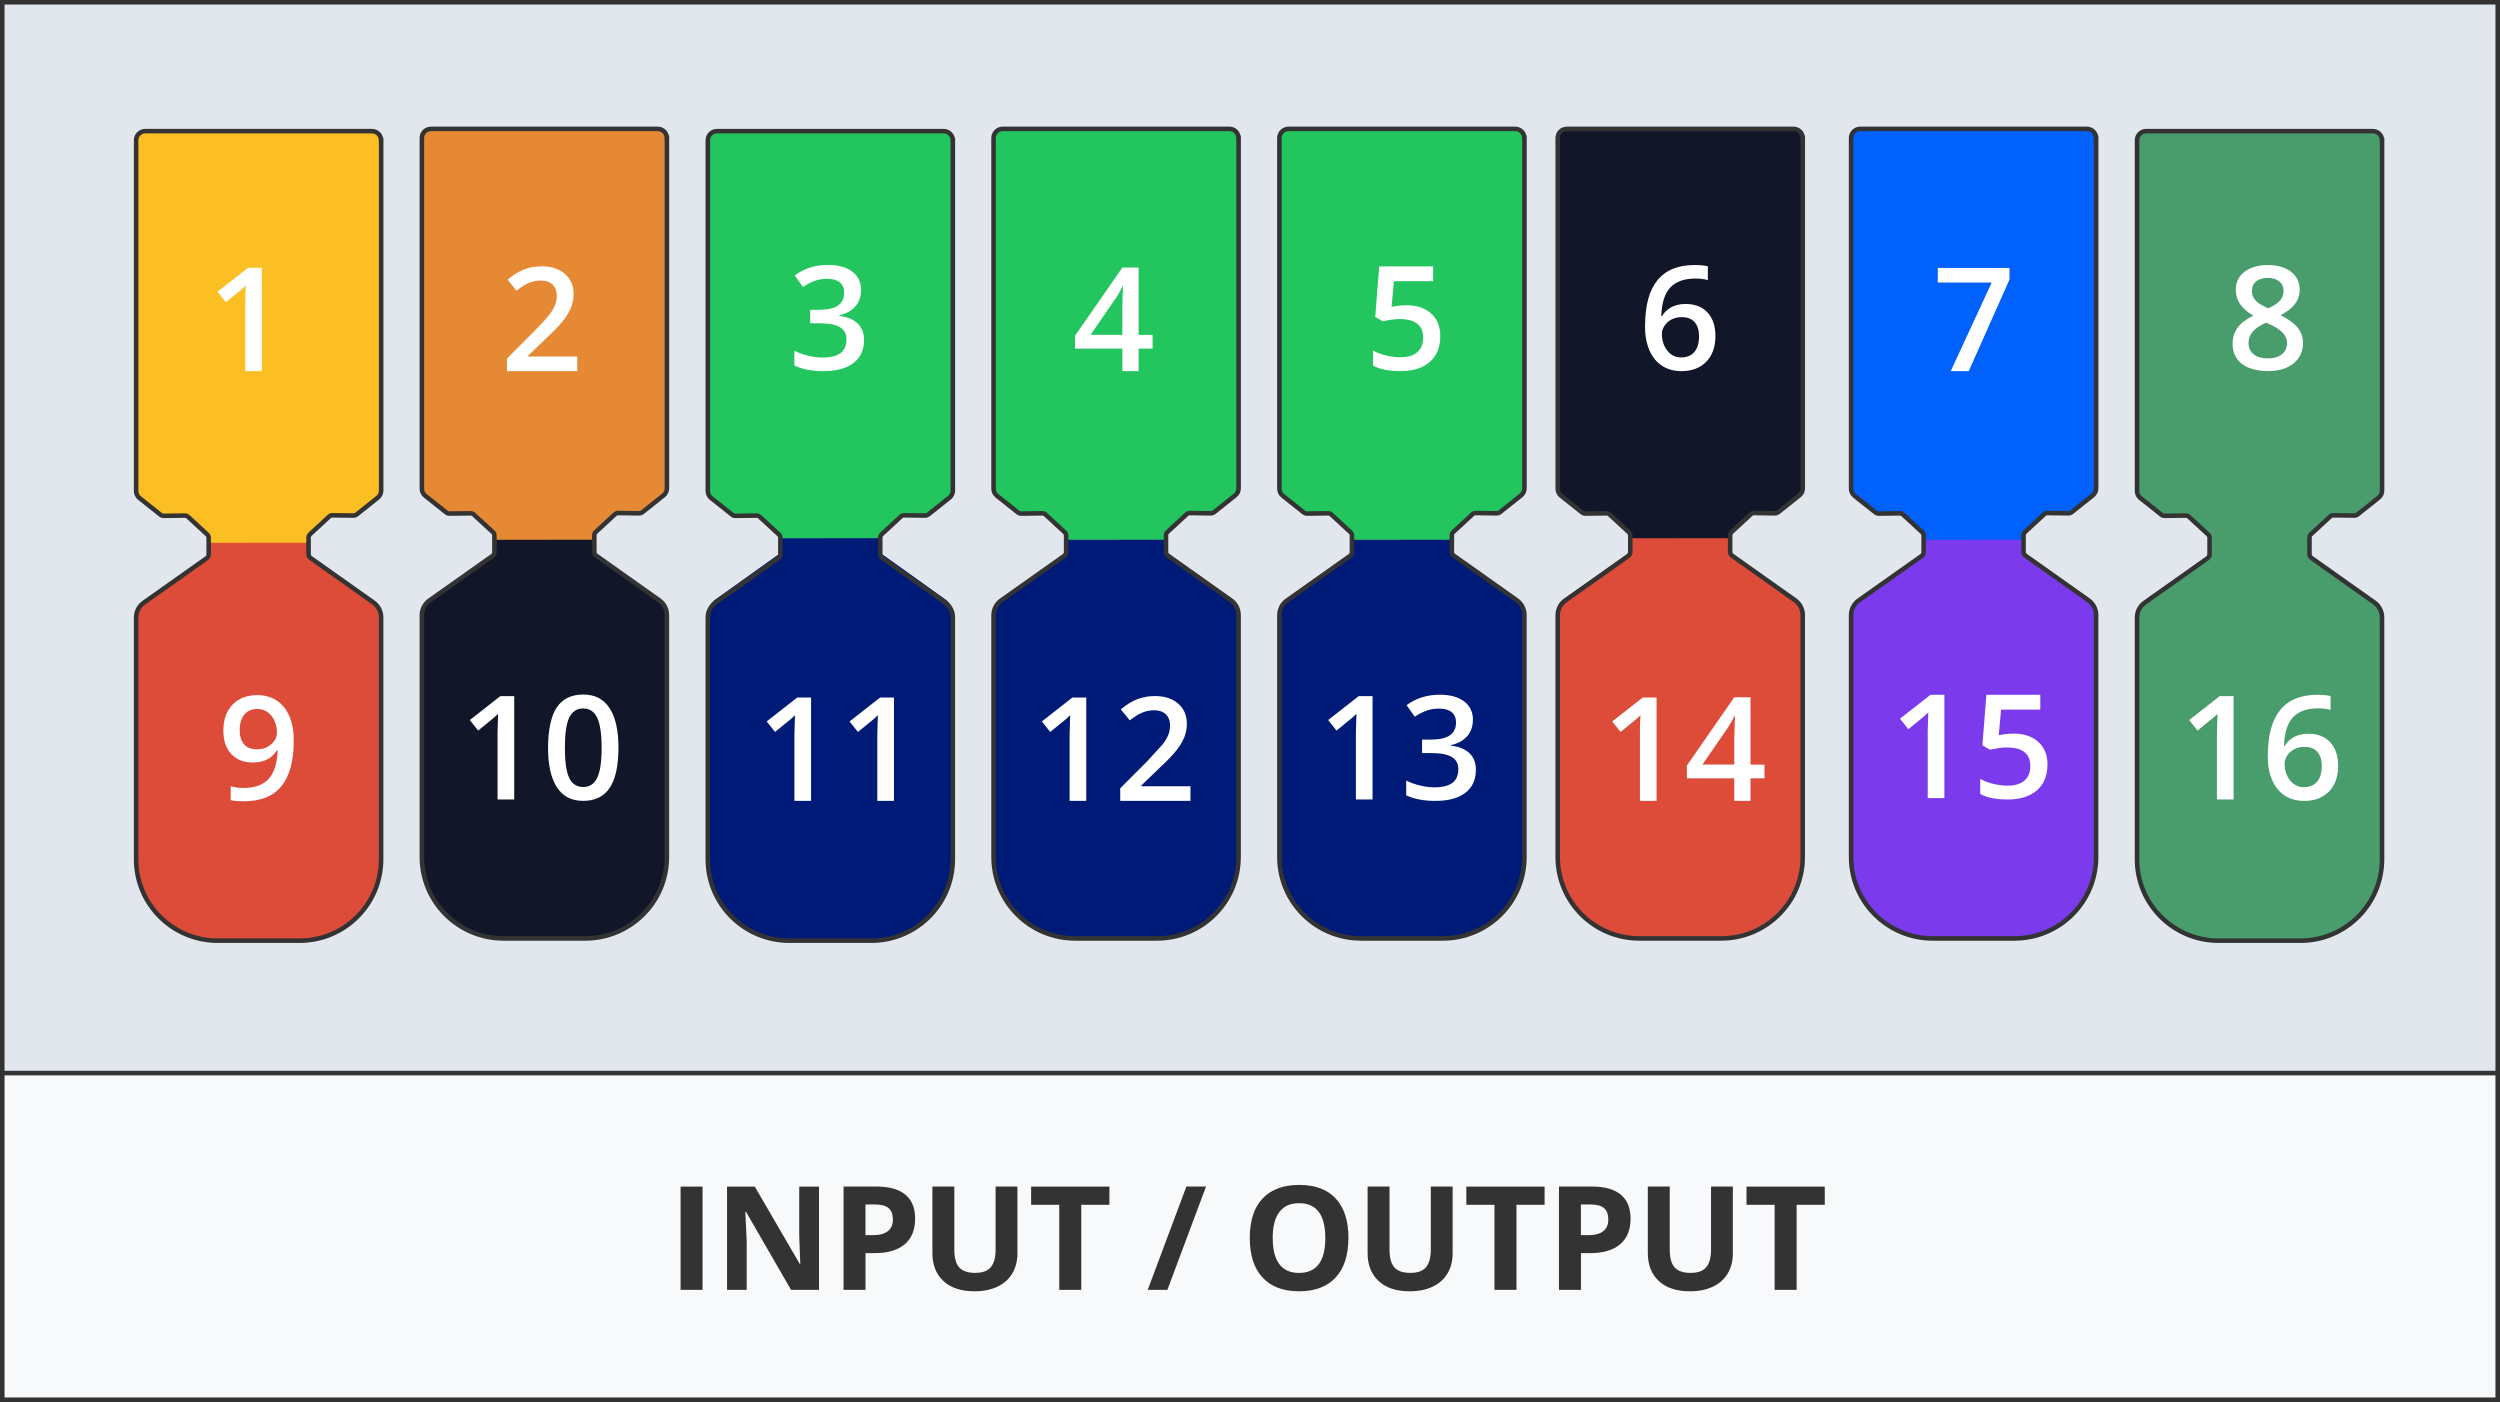
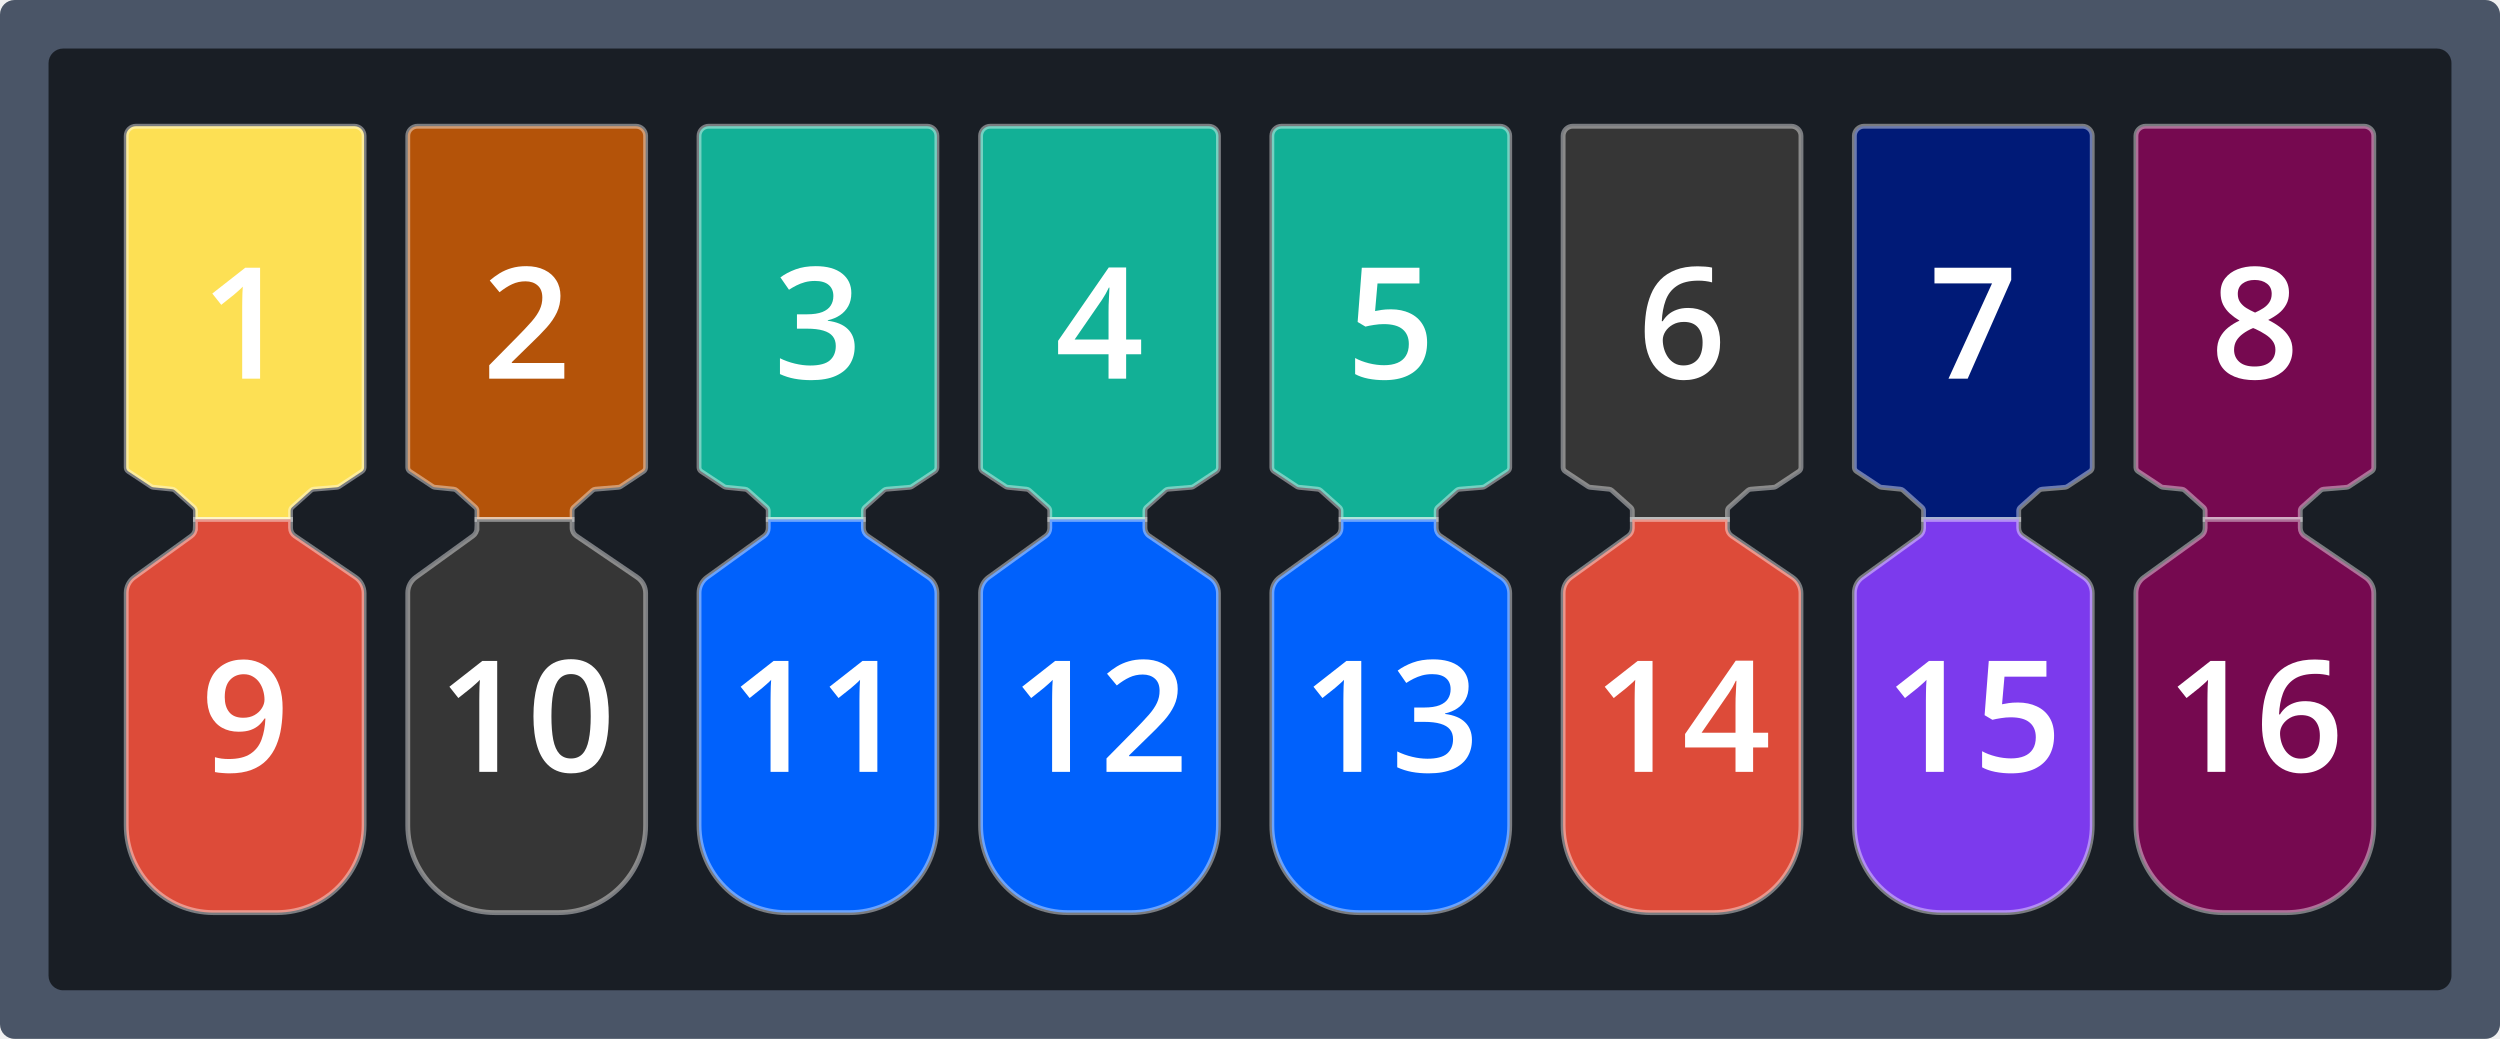
- <svg xmlns="http://www.w3.org/2000/svg" width="551" height="309" fill="none">
-   <style>.B{stroke:#333}.C{stroke-miterlimit:10}.D{fill:#22c55e}.E{fill:#001a77}</style>
-   <g clip-path="url(#B)">
-     <mask id="A" width="551" height="309" x="0" y="0" maskUnits="userSpaceOnUse">
-       <path fill="#fff" d="M551 0H0v309h551z" />
-     </mask>
-     <g mask="url(#A)">
-       <path fill="#fff" d="M551 0H0v309h551z" />
-       <path fill="#e2e7ee" d="M551 0H0v237.232h551z" />
-       <path fill="#f7f9fb" d="M551 237.232H0V309h551z" />
-       <path fill="#333" d="M150 284.29v-22.766h4.84v22.766zm30.51 0h-6.16l-9.94-17.224h-.14l.3 6.509v10.715h-4.33v-22.766h6.11l9.92 17.054h.11l-.23-6.279v-10.775h4.36zm21.18-15.669c0 2.452-.77 4.326-2.3 5.621-1.54 1.296-3.72 1.944-6.55 1.944h-2.08v8.094h-4.84v-22.766h7.3c2.77 0 4.88.598 6.32 1.784q2.16 1.779 2.16 5.323zm-10.94 3.608h1.59c1.49 0 2.6-.289 3.34-.877s1.11-1.445 1.11-2.562-.31-1.964-.93-2.512q-.93-.807-2.91-.807h-2.2zm33.49-10.715v14.732c0 1.685-.38 3.16-1.13 4.426-.76 1.266-1.85 2.242-3.27 2.91-1.43.678-3.11 1.017-5.06 1.017-2.94 0-5.22-.748-6.84-2.253-1.62-1.495-2.44-3.548-2.44-6.16v-14.672h4.83v13.935c0 1.754.35 3.04 1.06 3.867.71.817 1.88 1.226 3.52 1.226s2.73-.409 3.45-1.236c.71-.827 1.07-2.123 1.07-3.887v-13.905h4.83zm14.06 22.776h-4.84v-18.749h-6.2v-4.017h17.25v4.017h-6.2v18.749zm27.51-22.776l-8.52 22.766h-4.33l8.52-22.766zm31.38 11.353c0 3.768-.94 6.668-2.81 8.692s-4.56 3.04-8.06 3.04-6.19-1.017-8.06-3.04-2.81-4.934-2.81-8.722.94-6.688 2.82-8.682 4.58-3 8.09-3 6.2 1.007 8.05 3.02c1.86 2.013 2.79 4.914 2.79 8.692zm-16.68 0c0 2.542.48 4.455 1.45 5.751.97 1.286 2.42 1.934 4.34 1.934 3.86 0 5.8-2.562 5.8-7.675s-1.92-7.695-5.77-7.695c-1.93 0-3.38.648-4.36 1.943s-1.47 3.21-1.47 5.752zm39.65-11.353v14.732c0 1.685-.38 3.16-1.13 4.426-.76 1.266-1.85 2.242-3.27 2.91-1.43.678-3.12 1.017-5.06 1.017-2.94 0-5.22-.748-6.84-2.253-1.62-1.495-2.44-3.548-2.44-6.16v-14.672h4.83v13.935c0 1.754.35 3.04 1.06 3.867.71.817 1.88 1.226 3.52 1.226s2.73-.409 3.45-1.236c.71-.827 1.07-2.123 1.07-3.887v-13.905h4.83zm14.06 22.776h-4.84v-18.749h-6.2v-4.017h17.25v4.017h-6.2v18.749zm25.15-15.669c0 2.452-.77 4.326-2.3 5.621-1.54 1.296-3.72 1.944-6.55 1.944h-2.08v8.094h-4.84v-22.766h7.3c2.77 0 4.88.598 6.32 1.784q2.16 1.779 2.16 5.323zm-10.94 3.608h1.59c1.49 0 2.6-.289 3.34-.877s1.11-1.445 1.11-2.562-.31-1.964-.93-2.512q-.93-.807-2.91-.807h-2.2zm33.49-10.715v14.732c0 1.685-.38 3.16-1.13 4.426s-1.85 2.242-3.27 2.91c-1.43.678-3.11 1.017-5.06 1.017-2.94 0-5.22-.748-6.84-2.253-1.62-1.495-2.44-3.548-2.44-6.16v-14.672h4.83v13.935c0 1.754.35 3.04 1.06 3.867.71.817 1.88 1.226 3.52 1.226s2.73-.409 3.45-1.236 1.07-2.123 1.07-3.887v-13.905h4.83zm14.05 22.776h-4.84v-18.749h-6.2v-4.017h17.25v4.017h-6.2v18.749z" />
-       <path fill="#fbbf24" d="M68.02 118.477c0-.279.12-.539.32-.728l4.23-3.907c.19-.17.43-.27.69-.27l4.69.06c.23 0 .46-.069.64-.219l4.68-3.728c.48-.379.75-.947.75-1.555V30.9c0-1.096-.9-1.993-2-1.993H32.03c-1.1 0-2 .897-2 1.993v77.31c0 .608.28 1.186.75 1.555l4.66 3.698c.18.139.4.219.63.219l4.71-.06c.26 0 .5.09.69.269l4.23 3.898c.2.189.32.458.32.727v1.944l22-.02v-1.973z" />
-       <path fill="#dd4b39" d="M68.01 122.304c0 .319.16.628.42.818l13.89 9.838a3.97 3.97 0 0 1 1.68 3.249v53.338c0 9.908-8.06 17.942-18 17.942H48c-9.94 0-18-8.034-18-17.942v-53.298c0-1.296.63-2.502 1.68-3.249l13.89-9.829c.26-.189.42-.488.42-.817v-2.721l22-.02v2.691z" />
-       <path d="M84.01 30.9v77.23a2 2 0 0 1-.75 1.555l-4.68 3.728a1.03 1.03 0 0 1-.64.219l-4.69-.06c-.26 0-.5.09-.69.27l-4.23 3.907c-.2.189-.32.458-.32.728v3.668c0 .319.16.628.42.817l13.89 9.838a3.98 3.98 0 0 1 1.68 3.25v53.337c0 9.908-8.06 17.942-18 17.942H48c-9.94 0-18-8.034-18-17.942V136.09a3.99 3.99 0 0 1 1.68-3.25l13.89-9.828a1.01 1.01 0 0 0 .42-.817v-3.669a1 1 0 0 0-.32-.727l-4.23-3.898a1.03 1.03 0 0 0-.69-.269l-4.71.06c-.23 0-.45-.07-.63-.219l-4.66-3.698a1.98 1.98 0 0 1-.75-1.555V30.9c0-1.096.9-1.993 2-1.993h49.99c1.1 0 2 .897 2 1.993z" class="B C" />
-       <path fill="#e58934" d="M131 117.978a1 1 0 0 1 .32-.727l4.23-3.908c.19-.169.43-.269.69-.269l4.69.06a1 1 0 0 0 .64-.219l4.68-3.728c.48-.379.75-.947.75-1.555v-77.23c0-1.097-.9-1.994-2-1.994H95.01c-1.1 0-2 .897-2 1.994v77.309c0 .608.28 1.187.75 1.555l4.66 3.698c.18.14.4.22.63.22l4.71-.06c.26 0 .5.09.69.269l4.23 3.897c.2.19.32.459.32.728v1.944l22-.02v-1.974z" />
-       <use href="#C" fill="#111729" />
-       <use href="#D" class="B C" />
-       <use href="#E" class="D" />
-       <path d="M194.01 121.324c0 .322.16.634.42.825l13.89 9.933a4.03 4.03 0 0 1 1.68 3.281v53.851c0 10.004-8.06 18.115-18 18.115h-18c-9.94 0-18-8.111-18-18.115v-53.811a4.04 4.04 0 0 1 1.68-3.281l13.89-9.923c.26-.191.42-.493.42-.825v-2.738l22-.02v2.708z" class="E" />
-       <use href="#F" class="B C" />
-       <use href="#G" class="D" />
-       <path d="M256.99 121.646c0 .319.16.628.42.818l13.89 9.838a3.97 3.97 0 0 1 1.68 3.249v53.338c0 9.908-8.06 17.942-18 17.942h-18c-9.94 0-18-8.034-18-17.942v-53.298c0-1.296.63-2.502 1.68-3.249l13.89-9.828c.26-.19.42-.489.42-.818v-2.721l22-.02v2.691z" class="E" />
-       <path d="M272.99 30.402v77.23a2 2 0 0 1-.75 1.555l-4.68 3.728a1.04 1.04 0 0 1-.64.219l-4.69-.06c-.26 0-.5.09-.69.269l-4.23 3.908c-.2.189-.32.458-.32.727v3.668c0 .319.16.628.42.818l13.89 9.838a3.97 3.97 0 0 1 1.68 3.249v53.338c0 9.908-8.06 17.942-18 17.942h-18c-9.94 0-18-8.034-18-17.942v-53.298c0-1.296.63-2.502 1.68-3.249l13.89-9.828a1.01 1.01 0 0 0 .42-.818v-3.668c0-.279-.12-.538-.32-.728l-4.23-3.897a1.03 1.03 0 0 0-.69-.269l-4.71.06a.97.97 0 0 1-.63-.22l-4.66-3.698a1.98 1.98 0 0 1-.75-1.555v-77.32c0-1.096.9-1.993 2-1.993h49.99c1.1 0 2 .897 2 1.994z" class="B C" />
-       <path d="M320 117.978a1 1 0 0 1 .32-.727l4.23-3.908c.19-.169.43-.269.69-.269l4.69.06a1 1 0 0 0 .64-.219l4.68-3.728c.48-.379.75-.947.75-1.555v-77.23c0-1.097-.9-1.994-2-1.994h-49.99c-1.1 0-2 .897-2 1.994v77.309c0 .608.28 1.187.75 1.555l4.66 3.698c.18.14.4.22.63.22l4.71-.06c.26 0 .5.09.69.269l4.23 3.897c.2.19.32.459.32.728v1.944l22-.02v-1.974z" class="D" />
-       <path d="M319.99 121.646c0 .319.16.628.42.818l13.89 9.838a3.97 3.97 0 0 1 1.68 3.249v53.338c0 9.908-8.06 17.942-18 17.942h-18c-9.94 0-18-8.034-18-17.942v-53.298c0-1.296.63-2.502 1.68-3.249l13.89-9.828c.26-.19.42-.489.42-.818v-2.721l22-.02v2.691z" class="E" />
-       <path d="M335.99 30.402v77.23a2 2 0 0 1-.75 1.555l-4.68 3.728a1.04 1.04 0 0 1-.64.219l-4.69-.06c-.26 0-.5.09-.69.269l-4.23 3.908c-.2.189-.32.458-.32.727v3.668c0 .319.16.628.42.818l13.89 9.838a3.97 3.97 0 0 1 1.68 3.249v53.338c0 9.908-8.06 17.942-18 17.942h-18c-9.94 0-18-8.034-18-17.942v-53.298c0-1.296.63-2.502 1.68-3.249l13.89-9.828a1.01 1.01 0 0 0 .42-.818v-3.668c0-.279-.12-.538-.32-.728l-4.23-3.897a1.03 1.03 0 0 0-.69-.269l-4.71.06a.97.97 0 0 1-.63-.22l-4.66-3.698a1.98 1.98 0 0 1-.75-1.555v-77.32c0-1.096.9-1.993 2-1.993h49.99c1.1 0 2 .897 2 1.994z" class="B C" />
-       <path fill="#111729" d="M381.34 117.978a1 1 0 0 1 .32-.727l4.23-3.908c.19-.169.43-.269.69-.269l4.69.06a1 1 0 0 0 .64-.219l4.68-3.728c.48-.379.75-.947.75-1.555v-77.23c0-1.097-.9-1.994-2-1.994h-49.99c-1.1 0-2 .897-2 1.994v77.309c0 .608.28 1.187.75 1.555l4.66 3.698c.18.14.4.22.63.22l4.71-.06c.26 0 .5.09.69.269l4.23 3.897c.2.19.32.459.32.728v1.944l22-.02v-1.974z" />
-       <path fill="#dd4b39" d="M381.01 121.308c0 .318.16.627.42.817l13.89 9.838a3.98 3.98 0 0 1 1.68 3.25v53.337c0 9.908-8.06 17.942-18 17.942h-18c-9.94 0-18-8.034-18-17.942v-53.298c0-1.295.63-2.502 1.68-3.249l13.89-9.828c.26-.19.42-.489.42-.818v-2.721l22-.02v2.692z" />
-       <path d="M397.33 30.402v77.23a2 2 0 0 1-.75 1.555l-4.68 3.728a1.04 1.04 0 0 1-.64.219l-4.69-.06c-.26 0-.5.09-.69.269l-4.23 3.908c-.2.189-.32.458-.32.727v3.668c0 .319.16.628.42.818l13.89 9.838a3.97 3.97 0 0 1 1.68 3.249v53.338c0 9.908-8.06 17.942-18 17.942h-18c-9.94 0-18-8.034-18-17.942v-53.298c0-1.296.63-2.502 1.68-3.249l13.89-9.828a1.01 1.01 0 0 0 .42-.818v-3.668c0-.279-.12-.538-.32-.728l-4.23-3.897a1.03 1.03 0 0 0-.69-.269l-4.71.06a.97.97 0 0 1-.63-.22l-4.66-3.698a1.98 1.98 0 0 1-.75-1.555v-77.32c0-1.096.9-1.993 2-1.993h49.99c1.1 0 2 .897 2 1.994z" class="B C" />
-       <path fill="#0061fc" d="M446 117.978a1 1 0 0 1 .32-.727l4.23-3.908c.19-.169.43-.269.69-.269l4.69.06a1 1 0 0 0 .64-.219l4.68-3.728c.48-.379.75-.947.75-1.555v-77.23c0-1.097-.9-1.994-2-1.994h-49.99c-1.1 0-2 .897-2 1.994v77.309c0 .608.28 1.187.75 1.555l4.66 3.698c.18.14.4.22.63.22l4.71-.06c.26 0 .5.09.69.269l4.23 3.897c.2.19.32.459.32.728v1.944l22-.02v-1.974z" />
-       <path fill="#7c3aed" d="M445.99 121.646c0 .319.16.628.42.818l13.89 9.838a3.97 3.97 0 0 1 1.68 3.249v53.338c0 9.908-8.06 17.942-18 17.942h-18c-9.94 0-18-8.034-18-17.942v-53.298c0-1.296.63-2.502 1.68-3.249l13.89-9.828c.26-.19.42-.489.42-.818v-2.721l22-.02v2.691z" />
-       <path d="M461.99 30.402v77.23a2 2 0 0 1-.75 1.555l-4.68 3.728a1.04 1.04 0 0 1-.64.219l-4.69-.06c-.26 0-.5.09-.69.269l-4.23 3.908c-.2.189-.32.458-.32.727v3.668c0 .319.16.628.42.818l13.89 9.838a3.97 3.97 0 0 1 1.68 3.249v53.338c0 9.908-8.06 17.942-18 17.942h-18c-9.94 0-18-8.034-18-17.942v-53.298c0-1.296.63-2.502 1.68-3.249l13.89-9.828a1.01 1.01 0 0 0 .42-.818v-3.668c0-.279-.12-.538-.32-.728l-4.23-3.897a1.03 1.03 0 0 0-.69-.269l-4.71.06a.97.97 0 0 1-.63-.22l-4.66-3.698a1.98 1.98 0 0 1-.75-1.555v-77.32c0-1.096.9-1.993 2-1.993h49.99c1.1 0 2 .897 2 1.994z" class="B C" />
-       <path fill="#499c6c" d="M509.02 118.477c0-.279.12-.539.32-.728l4.23-3.907c.19-.17.43-.27.69-.27l4.69.06c.23 0 .46-.069.64-.219l4.68-3.728c.48-.379.75-.947.75-1.555V30.9c0-1.096-.9-1.993-2-1.993h-49.99c-1.1 0-2 .897-2 1.993v77.31c0 .608.28 1.186.75 1.555l4.66 3.698c.18.139.4.219.63.219l4.71-.06c.26 0 .5.09.69.269l4.23 3.898c.2.189.32.458.32.727v1.944l22-.02v-1.973z" />
-       <path fill="#499c6c" d="M509.01 122.301c0 .318.16.627.42.816l13.89 9.82a3.97 3.97 0 0 1 1.68 3.244v53.239c0 9.89-8.06 17.909-18 17.909h-18c-9.94 0-18-8.019-18-17.909v-53.2c0-1.293.63-2.497 1.68-3.243l13.89-9.81c.26-.189.42-.488.42-.816v-2.718l22-.02v2.688z" />
-       <path d="M525.01 30.9v77.23a2 2 0 0 1-.75 1.555l-4.68 3.728a1.03 1.03 0 0 1-.64.219l-4.69-.06c-.26 0-.5.09-.69.27l-4.23 3.907c-.2.189-.32.458-.32.728v3.668c0 .319.16.628.42.817l13.89 9.838a3.98 3.98 0 0 1 1.68 3.25v53.337c0 9.908-8.06 17.942-18 17.942h-18c-9.94 0-18-8.034-18-17.942V136.09a3.99 3.99 0 0 1 1.68-3.25l13.89-9.828a1.01 1.01 0 0 0 .42-.817v-3.669a1 1 0 0 0-.32-.727l-4.23-3.898a1.03 1.03 0 0 0-.69-.269l-4.71.06c-.23 0-.45-.07-.63-.219l-4.66-3.698a1.98 1.98 0 0 1-.75-1.555V30.9c0-1.096.9-1.993 2-1.993h49.99c1.1 0 2 .897 2 1.993z" class="B C" />
-       <path fill="#fff" d="M113.33 176.2h-3.67v-14.703l.12-4.176-.88.827q-.525.448-3.51 2.871l-1.84-2.323 6.72-5.263h3.06zm22.97-11.383c0 3.957-.64 6.897-1.91 8.811-1.28 1.924-3.23 2.881-5.85 2.881s-4.47-.987-5.78-2.971-1.97-4.894-1.97-8.721.64-6.978 1.91-8.882c1.28-1.904 3.22-2.86 5.84-2.86s4.48.996 5.8 2.99 1.97 4.914 1.97 8.752zm-11.8 0c0 3.11.32 5.322.96 6.648s1.66 1.994 3.07 1.994 2.43-.678 3.09-2.024c.65-1.345.98-3.558.98-6.618s-.33-5.263-.98-6.629-1.68-2.043-3.09-2.043-2.43.667-3.07 2.013-.96 3.559-.96 6.669zm54.26 11.692h-3.67v-14.703l.12-4.176-.88.827q-.525.449-3.51 2.871l-1.84-2.323 6.72-5.263h3.06zm18.27 0h-3.67v-14.703l.12-4.176-.88.827q-.525.449-3.51 2.871l-1.84-2.323 6.72-5.263h3.06zm42.38 0h-3.67v-14.703l.12-4.176-.88.827q-.525.449-3.51 2.871l-1.84-2.322 6.72-5.263h3.06zm22.97 0H246.9v-2.771l5.89-5.901 3.46-3.778c.57-.737.98-1.445 1.24-2.093a5.66 5.66 0 0 0 .39-2.103c0-1.027-.31-1.834-.93-2.432-.62-.589-1.48-.888-2.57-.888a6.92 6.92 0 0 0-2.54.479c-.82.319-1.76.907-2.84 1.744l-1.98-2.412c1.27-1.066 2.5-1.824 3.7-2.273s2.47-.667 3.83-.667c2.12 0 3.83.548 5.11 1.654s1.92 2.592 1.92 4.466a8.03 8.03 0 0 1-.55 2.93c-.37.927-.94 1.874-1.7 2.861s-2.04 2.313-3.82 3.977l-3.97 3.828v.159h10.84zm40.13-.309h-3.67v-14.703l.12-4.176-.88.827q-.525.448-3.51 2.871l-1.84-2.323 6.72-5.263h3.06zm22.11-17.533c0 1.445-.42 2.641-1.27 3.608-.84.957-2.03 1.605-3.56 1.944v.119c1.83.229 3.21.798 4.12 1.705q1.38 1.36 1.38 3.618c0 2.193-.78 3.877-2.33 5.074-1.55 1.186-3.76 1.784-6.62 1.784-2.53 0-4.67-.409-6.41-1.226v-3.26c.97.479 1.99.848 3.08 1.107q1.62.388 3.12.388c1.77 0 3.09-.328 3.97-.976s1.31-1.665 1.31-3.041c0-1.216-.48-2.103-1.45-2.681-.97-.568-2.49-.857-4.56-.857h-1.98v-2.971h2.02c3.65 0 5.47-1.255 5.47-3.767 0-.977-.32-1.725-.95-2.263-.64-.528-1.57-.797-2.81-.797-.87 0-1.7.119-2.5.368s-1.75.718-2.84 1.426l-1.8-2.552c2.09-1.535 4.53-2.302 7.3-2.302 2.3 0 4.1.498 5.39 1.475 1.29.987 1.94 2.342 1.94 4.077zm40.49 17.842h-3.67v-14.702q0-2.635.12-4.177l-.88.827q-.525.449-3.51 2.871l-1.84-2.322 6.72-5.263h3.06zm23.78-4.964h-3.08v4.964h-3.58v-4.964h-10.44v-2.821l10.44-15.041h3.58v14.832h3.08v3.04zm-6.66-3.04v-5.712l.16-5.004h-.12c-.29.688-.75 1.515-1.38 2.492l-5.67 8.224h7.02zm110.05 7.695h-3.67v-14.703l.12-4.176-.88.827q-.525.448-3.51 2.871l-1.84-2.323 6.72-5.263h3.06zm7.55-9.699q0-13.367 10.92-13.367c1.15 0 2.11.09 2.91.27v3.05c-.79-.23-1.71-.339-2.75-.339-2.45 0-4.29.658-5.52 1.963s-1.9 3.409-2 6.29h.19a5.05 5.05 0 0 1 2.06-1.954c.88-.458 1.93-.697 3.12-.697 2.07 0 3.69.638 4.84 1.903 1.16 1.266 1.73 2.991 1.73 5.154 0 2.392-.67 4.276-2.01 5.661s-3.16 2.084-5.48 2.084c-1.64 0-3.06-.389-4.27-1.176s-2.14-1.924-2.79-3.429c-.65-1.496-.98-3.3-.98-5.413zm7.96 6.988c1.26 0 2.23-.409 2.91-1.217q1.02-1.21 1.02-3.468 0-1.96-.96-3.08c-.64-.748-1.6-1.117-2.88-1.117q-1.185 0-2.19.509c-.67.339-1.19.797-1.58 1.385s-.58 1.186-.58 1.794c0 1.466.4 2.702 1.2 3.698.8 1.007 1.81 1.505 3.05 1.505zm-79.25 2.412h-3.67v-14.703l.12-4.176-.88.827q-.525.448-3.51 2.871l-1.84-2.323 6.72-5.263h3.06zm15.23-14.214c2.3 0 4.12.608 5.47 1.824s2.02 2.871 2.02 4.964c0 2.432-.76 4.326-2.29 5.691s-3.7 2.044-6.51 2.044c-2.55 0-4.56-.409-6.02-1.226v-3.32q1.26.719 2.91 1.107c1.09.259 2.11.389 3.05.389q2.49 0 3.78-1.107c.86-.737 1.3-1.814 1.3-3.239 0-2.722-1.74-4.077-5.22-4.077-.49 0-1.09.05-1.81.149l-1.89.339-1.64-.967.88-11.124h11.88v3.26h-8.64l-.52 5.642 1.34-.22c.53-.079 1.17-.119 1.93-.119zm-379.03 1.545c0 4.485-.91 7.834-2.72 10.047q-2.715 3.32-8.19 3.32c-1.39 0-2.38-.08-2.98-.25v-3.07c.93.259 1.86.389 2.8.389 2.48 0 4.33-.668 5.55-1.994s1.88-3.418 2-6.259h-.19c-.62.937-1.36 1.614-2.23 2.023-.87.419-1.89.618-3.05.618q-3.03 0-4.77-1.884c-1.16-1.256-1.73-2.98-1.73-5.173q0-3.558 2.01-5.682c1.34-1.405 3.16-2.113 5.48-2.113 1.62 0 3.04.399 4.25 1.186s2.14 1.934 2.8 3.439.98 3.3.98 5.393zm-7.97-6.978c-1.27 0-2.25.409-2.92 1.236-.68.828-1.02 1.984-1.02 3.479 0 1.296.31 2.323.95 3.06.63.748 1.59 1.117 2.87 1.117s2.28-.369 3.12-1.107 1.27-1.595 1.27-2.581a6.3 6.3 0 0 0-.54-2.592c-.36-.807-.86-1.445-1.51-1.904q-.975-.7-2.22-.698zm.95-74.459h-3.67V67.093q0-2.635.12-4.177c-.24.25-.53.529-.88.828q-.525.448-3.51 2.87l-1.84-2.322 6.72-5.263h3.06zm132.05-17.852c0 1.445-.42 2.642-1.27 3.608-.84.957-2.03 1.605-3.56 1.944v.12c1.83.229 3.21.797 4.12 1.704q1.38 1.36 1.38 3.618c0 2.193-.78 3.878-2.33 5.074-1.55 1.186-3.76 1.784-6.62 1.784-2.53 0-4.67-.408-6.41-1.226v-3.26a14.41 14.41 0 0 0 3.08 1.107q1.62.39 3.12.389c1.77 0 3.09-.329 3.97-.977s1.31-1.664 1.31-3.04c0-1.216-.48-2.103-1.45-2.681-.97-.569-2.49-.858-4.56-.858h-1.98v-2.97h2.02c3.65 0 5.47-1.256 5.47-3.768 0-.977-.32-1.724-.95-2.262-.64-.529-1.57-.798-2.81-.798-.87 0-1.7.12-2.5.369s-1.75.718-2.84 1.425l-1.8-2.551c2.09-1.535 4.53-2.303 7.3-2.303 2.3 0 4.1.498 5.39 1.475 1.29.987 1.94 2.343 1.94 4.077zm64.26 12.888h-3.08v4.964h-3.58v-4.964h-10.44v-2.82l10.44-15.042h3.58v14.832h3.08v3.04zm-6.66-3.04v-5.712c0-2.033.05-3.697.16-5.003h-.12c-.29.688-.75 1.515-1.38 2.492l-5.67 8.223h7.02zm62.58-6.519c2.3 0 4.12.608 5.47 1.824s2.02 2.871 2.02 4.964c0 2.433-.76 4.326-2.29 5.692s-3.7 2.043-6.51 2.043c-2.55 0-4.56-.408-6.02-1.226V77.25q1.26.717 2.91 1.106c1.09.26 2.11.39 3.05.39q2.49 0 3.78-1.107c.86-.738 1.3-1.814 1.3-3.24 0-2.721-1.74-4.077-5.22-4.077-.49 0-1.09.05-1.81.15s-1.35.21-1.89.339l-1.64-.967.88-11.124h11.88v3.26h-8.64l-.52 5.641 1.34-.22c.53-.079 1.17-.119 1.93-.119h-.02zM127.22 81.795h-15.48v-2.77l5.89-5.901c1.74-1.775 2.89-3.03 3.46-3.778.57-.738.98-1.446 1.24-2.094a5.65 5.65 0 0 0 .39-2.103q0-1.537-.93-2.432c-.62-.588-1.48-.887-2.57-.887a6.92 6.92 0 0 0-2.54.479c-.82.319-1.76.907-2.84 1.744l-1.98-2.412c1.27-1.067 2.5-1.824 3.7-2.273s2.47-.668 3.83-.668c2.12 0 3.83.548 5.11 1.655s1.92 2.591 1.92 4.465c0 1.027-.19 2.004-.55 2.93-.37.928-.94 1.875-1.7 2.862s-2.04 2.312-3.82 3.977l-3.97 3.827v.16h10.84zm235.36-10.017q0-13.368 10.92-13.367c1.15 0 2.11.09 2.91.269v3.05c-.79-.23-1.71-.339-2.75-.339-2.45 0-4.29.658-5.52 1.964s-1.9 3.409-2 6.29h.19a5.05 5.05 0 0 1 2.06-1.954c.88-.459 1.93-.698 3.12-.698 2.07 0 3.69.638 4.84 1.904 1.16 1.266 1.73 2.99 1.73 5.153 0 2.393-.67 4.276-2.01 5.662s-3.16 2.083-5.48 2.083c-1.64 0-3.06-.389-4.27-1.176s-2.14-1.924-2.79-3.429c-.65-1.495-.98-3.3-.98-5.412zm7.96 6.997c1.26 0 2.23-.409 2.91-1.216q1.02-1.211 1.02-3.469 0-1.958-.96-3.08c-.64-.747-1.6-1.116-2.88-1.116q-1.185 0-2.19.508a4.02 4.02 0 0 0-1.58 1.386c-.39.589-.58 1.186-.58 1.794 0 1.465.4 2.701 1.2 3.698.8 1.007 1.81 1.505 3.05 1.505zm59.4 3.02l9.03-19.517h-11.88v-3.22h15.8v2.553l-8.98 20.184zm69.88-23.375c2.17 0 3.88.5 5.14 1.486q1.89 1.496 1.89 3.977c0 2.333-1.41 4.197-4.22 5.572 1.79.897 3.06 1.834 3.82 2.821.75.987 1.13 2.083 1.13 3.3 0 1.883-.69 3.388-2.08 4.515-1.39 1.136-3.26 1.694-5.62 1.694s-4.4-.528-5.77-1.585-2.05-2.561-2.05-4.505a5.83 5.83 0 0 1 1.07-3.419c.71-1.017 1.88-1.914 3.51-2.701-1.4-.828-2.39-1.705-2.98-2.632a5.7 5.7 0 0 1-.89-3.11q0-2.481 1.95-3.947c1.3-.977 3-1.475 5.09-1.475zm-4.24 17.165q0 1.615 1.14 2.512 1.14.897 3.09.897c1.3 0 2.39-.309 3.13-.927s1.12-1.455 1.12-2.512c0-.837-.34-1.604-1.03-2.302s-1.73-1.336-3.12-1.934l-.45-.2c-1.38.599-2.37 1.267-2.97 1.984s-.91 1.545-.91 2.482m4.21-14.343c-1.04 0-1.88.259-2.52.767-.64.519-.95 1.216-.95 2.094 0 .538.11 1.026.34 1.445.23.428.56.817 1 1.156q.66.524 2.22 1.256c1.25-.548 2.13-1.126 2.65-1.734s.77-1.316.77-2.123c0-.878-.32-1.585-.96-2.094s-1.49-.767-2.55-.767" />
-     </g>
-     <path d="M0 236.5h551" class="B" />
-   </g>
-   <path d="M.5.5h550v308H.5z" class="B" />
-   <defs>
-     <clipPath id="B">
-       <path fill="#fff" d="M0 0h551v309H0z" />
-     </clipPath>
-     <path id="C" d="M130.99 121.646c0 .319.16.628.42.818l13.89 9.838a3.97 3.97 0 0 1 1.68 3.249v53.338c0 9.908-8.06 17.942-18 17.942h-18c-9.94 0-18-8.034-18-17.942v-53.298c0-1.296.63-2.502 1.68-3.249l13.89-9.828c.26-.19.42-.489.42-.818v-2.721l22-.02v2.691z" />
-     <path id="D" d="M146.99 30.402v77.23a2 2 0 0 1-.75 1.555l-4.68 3.728a1.04 1.04 0 0 1-.64.219l-4.69-.06c-.26 0-.5.09-.69.269l-4.23 3.908c-.2.189-.32.458-.32.727v3.668c0 .319.16.628.42.818l13.89 9.838a3.97 3.97 0 0 1 1.68 3.249v53.338c0 9.908-8.06 17.942-18 17.942h-18c-9.94 0-18-8.034-18-17.942v-53.298c0-1.296.63-2.502 1.68-3.249l13.89-9.828a1.01 1.01 0 0 0 .42-.818v-3.668c0-.279-.12-.538-.32-.728l-4.23-3.897a1.03 1.03 0 0 0-.69-.269l-4.71.06a.97.97 0 0 1-.63-.22l-4.66-3.698a1.98 1.98 0 0 1-.75-1.555v-77.32c0-1.096.9-1.993 2-1.993h49.99c1.1 0 2 .897 2 1.994z" />
-     <path id="E" d="M194.02 118.477c0-.279.12-.539.32-.728l4.23-3.907c.19-.17.43-.27.69-.27l4.69.06c.23 0 .46-.069.64-.219l4.68-3.728c.48-.379.75-.947.75-1.555V30.9c0-1.096-.9-1.993-2-1.993h-49.99c-1.1 0-2 .897-2 1.993v77.31c0 .608.28 1.186.75 1.555l4.66 3.698c.18.139.4.219.63.219l4.71-.06c.26 0 .5.09.69.269l4.23 3.898c.2.189.32.458.32.727v1.944l22-.02v-1.973z" />
-     <path id="F" d="M210.01 30.9v77.23a2 2 0 0 1-.75 1.555l-4.68 3.728a1.03 1.03 0 0 1-.64.219l-4.69-.06c-.26 0-.5.09-.69.27l-4.23 3.907c-.2.189-.32.458-.32.728v3.668c0 .319.16.628.42.817l13.89 9.838a3.98 3.98 0 0 1 1.68 3.25v53.337c0 9.908-8.06 17.942-18 17.942h-18c-9.94 0-18-8.034-18-17.942V136.09a3.99 3.99 0 0 1 1.68-3.25l13.89-9.828a1.01 1.01 0 0 0 .42-.817v-3.669a1 1 0 0 0-.32-.727l-4.23-3.898a1.03 1.03 0 0 0-.69-.269l-4.71.06c-.23 0-.45-.07-.63-.219l-4.66-3.698a1.98 1.98 0 0 1-.75-1.555V30.9c0-1.096.9-1.993 2-1.993h49.99c1.1 0 2 .897 2 1.993z" />
-     <path id="G" d="M257 117.978a1 1 0 0 1 .32-.727l4.23-3.908c.19-.169.43-.269.69-.269l4.69.06a1 1 0 0 0 .64-.219l4.68-3.728c.48-.379.75-.947.75-1.555v-77.23c0-1.097-.9-1.994-2-1.994h-49.99c-1.1 0-2 .897-2 1.994v77.309c0 .608.28 1.187.75 1.555l4.66 3.698c.18.14.4.22.63.22l4.71-.06c.26 0 .5.09.69.269l4.23 3.897c.2.19.32.459.32.728v1.944l22-.02v-1.974z" />
-   </defs>
+ <svg xmlns="http://www.w3.org/2000/svg" width="515" height="214" viewBox="0 0 515 214" fill="none">
+   <rect width="515" height="214" rx="3" fill="#4a5567" />
+   <rect x="10" y="10" width="495" height="194" rx="3" fill="#191e25" />
+   <path d="M26 96.283V28a2 2 0 0 1 2-2h45a2 2 0 0 1 2 2v68.283a1 1 0 0 1-.448.833l-4.684 3.103a1 1 0 0 1-.47.163l-4.755.394a1 1 0 0 0-.584.251l-3.871 3.462a1 1 0 0 0-.334.745V107h-19.6v-1.766a1 1 0 0 0-.333-.745l-3.878-3.468a1 1 0 0 0-.568-.25l-3.883-.386a1 1 0 0 1-.453-.161l-4.691-3.108a1 1 0 0 1-.448-.833Z" fill="#fde054" stroke="#fff" stroke-opacity=".42" />
+   <path d="M53.578 78h-3.687V63.297q0-.735.015-1.469l.032-1.437q.03-.704.078-1.344-.33.36-.813.781a50 50 0 0 1-1 .875l-2.625 2.094-1.844-2.328 6.782-5.313h3.062z" fill="#fff" />
+   <path d="M84 96.283V28a2 2 0 0 1 2-2h45a2 2 0 0 1 2 2v68.283a1 1 0 0 1-.448.833l-4.683 3.103a1 1 0 0 1-.47.163l-4.756.394a1 1 0 0 0-.584.251l-3.871 3.462a1 1 0 0 0-.333.745V107h-19.6v-1.766a1 1 0 0 0-.334-.745l-3.878-3.468a1 1 0 0 0-.568-.25l-3.883-.386a1 1 0 0 1-.453-.161l-4.691-3.108a1 1 0 0 1-.448-.833Z" fill="#b45309" stroke="#fff" stroke-opacity=".42" />
+   <path d="M116.25 78h-15.469v-2.766l5.922-6a74 74 0 0 0 2.828-3.015q1.11-1.282 1.641-2.422a5.7 5.7 0 0 0 .547-2.484q0-1.657-.953-2.5-.954-.86-2.516-.86-1.484 0-2.75.594-1.25.578-2.594 1.656l-2.015-2.422a17 17 0 0 1 2.031-1.484 10 10 0 0 1 2.437-1.063q1.344-.405 3.063-.406 2.172 0 3.75.781 1.578.765 2.422 2.141.86 1.375.859 3.203 0 1.845-.734 3.406-.735 1.563-2.094 3.094a58 58 0 0 1-3.234 3.297l-3.953 3.86v.171h10.812z" fill="#fff" />
+   <path d="M144 96.283V28a2 2 0 0 1 2-2h45a2 2 0 0 1 2 2v68.283a1 1 0 0 1-.448.833l-4.683 3.103a1 1 0 0 1-.47.163l-4.756.394a1 1 0 0 0-.584.251l-3.871 3.462a1 1 0 0 0-.333.745V107h-19.6v-1.766a1 1 0 0 0-.334-.745l-3.878-3.468a1 1 0 0 0-.568-.25l-3.883-.386a1 1 0 0 1-.453-.161l-4.691-3.108a1 1 0 0 1-.448-.833Z" fill="#12b096" stroke="#fff" stroke-opacity=".42" />
+   <path d="M175.375 60.375q0 1.546-.625 2.688a5.3 5.3 0 0 1-1.719 1.874q-1.078.72-2.5 1.032v.11q2.734.342 4.125 1.718 1.406 1.374 1.406 3.64 0 1.985-.953 3.547-.953 1.547-2.921 2.438-1.969.89-5.063.89-1.86 0-3.453-.296a12.8 12.8 0 0 1-3-.954v-3.265q1.453.719 3.094 1.11 1.64.39 3.109.39 2.86 0 4.078-1.063 1.22-1.078 1.219-2.968 0-1.22-.641-2-.624-.782-1.953-1.172-1.312-.39-3.39-.39h-2.016V64.75h2.031q1.985 0 3.188-.469 1.203-.484 1.734-1.328.547-.843.547-1.969 0-1.47-.953-2.28-.953-.83-2.828-.829-1.156 0-2.11.266a9.5 9.5 0 0 0-1.734.672q-.797.405-1.516.874l-1.765-2.546q1.296-.969 3.093-1.641t4.188-.672q3.516 0 5.422 1.516 1.906 1.5 1.906 4.031" fill="#fff" />
+   <path d="M202 96.283V28a2 2 0 0 1 2-2h45a2 2 0 0 1 2 2v68.283a1 1 0 0 1-.448.833l-4.683 3.103a1 1 0 0 1-.47.163l-4.756.394a1 1 0 0 0-.584.251l-3.871 3.462a1 1 0 0 0-.333.745V107h-19.6v-1.766a1 1 0 0 0-.334-.745l-3.878-3.468a1 1 0 0 0-.568-.25l-3.883-.386a1 1 0 0 1-.453-.161l-4.691-3.108a1 1 0 0 1-.448-.833Z" fill="#12b096" stroke="#fff" stroke-opacity=".42" />
+   <path d="M235.078 72.984h-3.094V78h-3.625v-5.016h-10.39v-2.78l10.437-15.11h3.578v14.843h3.094zm-6.719-3.046v-5.672q0-.704.016-1.422a354 354 0 0 1 .125-2.64q.031-.579.047-.954h-.125q-.297.626-.656 1.281-.36.64-.766 1.25l-5.625 8.157z" fill="#fff" />
+   <path d="M262 96.283V28a2 2 0 0 1 2-2h45a2 2 0 0 1 2 2v68.283a1 1 0 0 1-.448.833l-4.683 3.103a1 1 0 0 1-.47.163l-4.756.394a1 1 0 0 0-.584.251l-3.871 3.462a1 1 0 0 0-.333.745V107h-19.6v-1.766a1 1 0 0 0-.334-.745l-3.878-3.468a1 1 0 0 0-.568-.25l-3.883-.386a1 1 0 0 1-.453-.161l-4.691-3.108a1 1 0 0 1-.448-.833Z" fill="#12b096" stroke="#fff" stroke-opacity=".42" />
+   <path d="M286.547 63.719q2.203 0 3.875.797 1.688.78 2.625 2.312.937 1.515.937 3.719 0 2.406-1.015 4.156-1.016 1.734-2.985 2.672t-4.796.938q-1.797 0-3.36-.313-1.547-.312-2.672-.937V73.75q1.172.657 2.813 1.078 1.64.406 3.14.406 1.594 0 2.735-.468 1.14-.47 1.75-1.438.624-.968.625-2.453 0-1.968-1.266-3.031-1.25-1.078-3.922-1.078-.937 0-2 .171-1.047.158-1.75.344l-1.609-.953.859-11.172h11.875v3.235h-8.64l-.5 5.687q.563-.124 1.343-.234.781-.125 1.938-.125" fill="#fff" />
+   <path d="M322 96.283V28a2 2 0 0 1 2-2h45a2 2 0 0 1 2 2v68.283a1 1 0 0 1-.448.833l-4.683 3.103a1 1 0 0 1-.47.163l-4.756.394a1 1 0 0 0-.584.251l-3.871 3.462a1 1 0 0 0-.333.745V107h-19.6v-1.766a1 1 0 0 0-.334-.745l-3.878-3.468a1 1 0 0 0-.568-.25l-3.883-.386a1 1 0 0 1-.453-.161l-4.691-3.108a1 1 0 0 1-.448-.833Z" fill="#363636" stroke="#fff" stroke-opacity=".42" />
+   <path d="M338.812 68.266q0-2.016.282-3.97.297-1.952 1-3.655a9.6 9.6 0 0 1 1.937-3q1.25-1.297 3.141-2.032 1.89-.75 4.547-.75.687 0 1.547.063a8.6 8.6 0 0 1 1.422.203v3.047a9 9 0 0 0-1.344-.266 11 11 0 0 0-1.438-.093q-2.874 0-4.484 1.093-1.61 1.079-2.297 2.969-.687 1.875-.797 4.297h.188q.468-.781 1.172-1.39.702-.61 1.718-.97 1.016-.375 2.36-.374 2 0 3.484.843 1.485.828 2.281 2.406.813 1.58.813 3.829 0 2.422-.922 4.171a6.33 6.33 0 0 1-2.594 2.688q-1.672.938-3.984.938a8 8 0 0 1-3.172-.626 7.1 7.1 0 0 1-2.547-1.874q-1.094-1.251-1.703-3.126-.61-1.89-.61-4.421m7.969 7.015q1.782 0 2.86-1.156 1.093-1.172 1.093-3.578 0-1.954-.968-3.094-.954-1.14-2.875-1.14-1.313 0-2.297.562t-1.532 1.422q-.531.86-.531 1.75 0 .906.266 1.828t.797 1.703q.531.766 1.328 1.234.797.47 1.859.47" fill="#fff" />
+   <path d="M382 96.283V28a2 2 0 0 1 2-2h45a2 2 0 0 1 2 2v68.283a1 1 0 0 1-.448.833l-4.683 3.103a1 1 0 0 1-.47.163l-4.756.394a1 1 0 0 0-.584.251l-3.871 3.462a1 1 0 0 0-.333.745V107h-19.6v-1.766a1 1 0 0 0-.334-.745l-3.878-3.468a1 1 0 0 0-.568-.25l-3.883-.386a1 1 0 0 1-.453-.161l-4.691-3.108a1 1 0 0 1-.448-.833Z" fill="#001a77" stroke="#fff" stroke-opacity=".42" />
+   <path d="m401.391 78 8.968-19.625H398.5v-3.219h15.812v2.516L405.344 78z" fill="#fff" />
+   <path d="M440 96.283V28a2 2 0 0 1 2-2h45a2 2 0 0 1 2 2v68.283a1 1 0 0 1-.448.833l-4.683 3.103a1 1 0 0 1-.47.163l-4.756.394a1 1 0 0 0-.584.251l-3.871 3.462a1 1 0 0 0-.333.745V107h-19.6v-1.766a1 1 0 0 0-.334-.745l-3.878-3.468a1 1 0 0 0-.568-.25l-3.883-.386a1 1 0 0 1-.453-.161l-4.691-3.108a1 1 0 0 1-.448-.833Z" fill="#760950" stroke="#fff" stroke-opacity=".42" />
+   <path d="M464.484 54.844q1.985 0 3.578.625 1.594.609 2.532 1.828.937 1.218.937 3.016 0 1.39-.578 2.421a6 6 0 0 1-1.531 1.813q-.969.765-2.172 1.36 1.344.656 2.469 1.515a6.9 6.9 0 0 1 1.828 1.984q.703 1.14.703 2.672 0 1.921-.984 3.328-.969 1.39-2.704 2.156-1.734.75-4.046.75-2.485 0-4.235-.734t-2.656-2.094q-.906-1.375-.906-3.28 0-1.579.625-2.735a6.5 6.5 0 0 1 1.672-2 11.2 11.2 0 0 1 2.328-1.422 12.6 12.6 0 0 1-1.969-1.438 6.5 6.5 0 0 1-1.422-1.859q-.515-1.062-.515-2.453 0-1.782.953-2.984.952-1.22 2.547-1.844 1.609-.625 3.546-.625m-4.265 17.219q0 1.5 1.062 2.468 1.063.969 3.172.969 2.094 0 3.188-.953 1.093-.953 1.093-2.516 0-1-.562-1.765-.548-.766-1.484-1.36a15 15 0 0 0-2.047-1.125l-.5-.203q-1.22.516-2.094 1.172-.875.641-1.359 1.453-.47.813-.469 1.86m4.234-14.391q-1.515 0-2.5.75-.969.735-.969 2.125 0 .985.469 1.687a4.4 4.4 0 0 0 1.297 1.22q.813.498 1.797.937a12 12 0 0 0 1.719-.922q.78-.516 1.234-1.219.469-.72.469-1.719 0-1.374-.985-2.11-.968-.75-2.531-.75" fill="#fff" />
+   <path d="M40.255 108.787V107h19.6v1.751a2 2 0 0 0 .875 1.654l12.52 8.514a4 4 0 0 1 1.75 3.308V170c0 9.941-8.059 18-18 18H44c-9.941 0-18-8.059-18-18v-47.846a4 4 0 0 1 1.657-3.242l11.769-8.504a2 2 0 0 0 .828-1.621Z" fill="#dd4b39" stroke="#fff" stroke-opacity=".42" />
+   <path d="M58.219 145.891q0 2.031-.297 3.984a14.8 14.8 0 0 1-1 3.656 9.7 9.7 0 0 1-1.953 3.016q-1.235 1.297-3.125 2.031t-4.563.734q-.672 0-1.562-.078a10 10 0 0 1-1.438-.187v-3.063q.594.172 1.328.282.75.093 1.485.093 2.89 0 4.5-1.078 1.625-1.078 2.297-2.969.687-1.89.78-4.296h-.187q-.453.75-1.14 1.375-.688.609-1.703.984-1.015.36-2.47.359-1.968 0-3.437-.828-1.453-.828-2.265-2.406-.797-1.594-.797-3.828 0-2.422.922-4.172a6.43 6.43 0 0 1 2.61-2.688q1.686-.953 3.968-.953 1.719 0 3.172.625a6.8 6.8 0 0 1 2.562 1.875Q57 139.61 57.61 141.5q.61 1.875.61 4.391m-8-7q-1.736 0-2.828 1.171-1.095 1.157-1.094 3.563 0 1.953.937 3.094t2.875 1.14q1.344 0 2.313-.547.984-.561 1.516-1.421.546-.86.546-1.75a6.6 6.6 0 0 0-.265-1.844 5.4 5.4 0 0 0-.782-1.688 4.1 4.1 0 0 0-1.343-1.234q-.798-.484-1.875-.484" fill="#fff" />
+   <path d="M98.255 108.787V107h19.6v1.751a2 2 0 0 0 .875 1.654l12.519 8.514a4 4 0 0 1 1.751 3.308V170c0 9.941-8.059 18-18 18h-13c-9.941 0-18-8.059-18-18v-47.846a4 4 0 0 1 1.657-3.242l11.769-8.504a2 2 0 0 0 .828-1.621Z" fill="#363636" stroke="#fff" stroke-opacity=".42" />
+   <path d="M102.422 159h-3.688v-14.703q0-.735.016-1.469l.031-1.437q.032-.703.078-1.344-.328.359-.812.781a51 51 0 0 1-1 .875l-2.625 2.094-1.844-2.328 6.781-5.313h3.063zm22.984-11.438q0 2.766-.437 4.954-.422 2.172-1.344 3.687-.922 1.516-2.406 2.313-1.485.796-3.594.796-2.64 0-4.359-1.39-1.719-1.406-2.547-4.031-.828-2.641-.828-6.329t.75-6.312q.765-2.64 2.468-4.047 1.704-1.406 4.516-1.406 2.656 0 4.375 1.406 1.734 1.39 2.562 4.031.844 2.625.844 6.328m-11.812 0q0 2.892.375 4.829.39 1.937 1.281 2.906.89.953 2.375.953t2.375-.953q.891-.953 1.281-2.891.407-1.937.407-4.844 0-2.874-.391-4.812-.391-1.937-1.281-2.906-.891-.985-2.391-.985t-2.391.985q-.875.969-1.265 2.906-.375 1.938-.375 4.812" fill="#fff" />
+   <path d="M158.255 108.787V107h19.6v1.751a2 2 0 0 0 .875 1.654l12.519 8.514a4 4 0 0 1 1.751 3.308V170c0 9.941-8.059 18-18 18h-13c-9.941 0-18-8.059-18-18v-47.846c0-1.284.616-2.49 1.657-3.242l11.769-8.504c.52-.376.829-.979.829-1.621Z" fill="#0061fc" stroke="#fff" stroke-opacity=".42" />
+   <path d="M162.422 159h-3.688v-14.703q0-.735.016-1.469l.031-1.437q.031-.703.078-1.344-.327.359-.812.781-.47.422-1 .875l-2.625 2.094-1.844-2.328 6.781-5.313h3.063zm18.312 0h-3.687v-14.703q0-.735.015-1.469l.032-1.437q.031-.703.078-1.344-.329.359-.813.781a47 47 0 0 1-1 .875l-2.625 2.094-1.843-2.328 6.781-5.313h3.062z" fill="#fff" />
+   <path d="M216.255 108.787V107h19.6v1.751a2 2 0 0 0 .875 1.654l12.519 8.514a4 4 0 0 1 1.751 3.308V170c0 9.941-8.059 18-18 18h-13c-9.941 0-18-8.059-18-18v-47.846c0-1.284.616-2.49 1.657-3.242l11.769-8.504c.52-.376.829-.979.829-1.621Z" fill="#0061fc" stroke="#fff" stroke-opacity=".42" />
+   <path d="M220.422 159h-3.688v-14.703q0-.735.016-1.469l.031-1.437q.031-.703.078-1.344-.327.359-.812.781-.47.422-1 .875l-2.625 2.094-1.844-2.328 6.781-5.313h3.063zm22.984 0h-15.468v-2.766l5.921-6a75 75 0 0 0 2.829-3.015q1.109-1.282 1.64-2.422a5.7 5.7 0 0 0 .547-2.485q0-1.656-.953-2.5-.953-.858-2.516-.859-1.484 0-2.75.594-1.25.577-2.594 1.656l-2.015-2.422a17 17 0 0 1 2.031-1.484 10 10 0 0 1 2.438-1.063q1.343-.405 3.062-.406 2.172 0 3.75.781 1.579.766 2.422 2.141.86 1.375.859 3.203 0 1.844-.734 3.406t-2.094 3.094a58 58 0 0 1-3.234 3.297l-3.953 3.859v.172h10.812z" fill="#fff" />
+   <path d="M276.255 108.787V107h19.6v1.751a2 2 0 0 0 .875 1.654l12.519 8.514a4 4 0 0 1 1.751 3.308V170c0 9.941-8.059 18-18 18h-13c-9.941 0-18-8.059-18-18v-47.846c0-1.284.616-2.49 1.657-3.242l11.769-8.504c.52-.376.829-.979.829-1.621Z" fill="#0061fc" stroke="#fff" stroke-opacity=".42" />
+   <path d="M280.422 159h-3.688v-14.703q0-.735.016-1.469l.031-1.437q.032-.703.078-1.344-.327.359-.812.781-.47.422-1 .875l-2.625 2.094-1.844-2.328 6.781-5.313h3.063zm22.109-17.625q0 1.547-.625 2.687a5.3 5.3 0 0 1-1.718 1.876q-1.079.718-2.5 1.031v.109q2.733.344 4.124 1.719 1.407 1.375 1.407 3.641 0 1.984-.953 3.546-.954 1.548-2.922 2.438t-5.063.89q-1.858 0-3.453-.296a12.7 12.7 0 0 1-3-.954v-3.265q1.453.719 3.094 1.109a13.4 13.4 0 0 0 3.109.391q2.86 0 4.078-1.063 1.22-1.077 1.219-2.968 0-1.22-.64-2-.625-.782-1.954-1.172-1.312-.391-3.39-.391h-2.016v-2.953h2.031q1.985 0 3.188-.469 1.203-.484 1.734-1.328.547-.844.547-1.969 0-1.468-.953-2.281-.953-.828-2.828-.828-1.157 0-2.109.266a9.6 9.6 0 0 0-1.735.671q-.797.406-1.515.876l-1.766-2.547q1.296-.969 3.094-1.641 1.796-.672 4.187-.672 3.516 0 5.422 1.516 1.906 1.5 1.906 4.031" fill="#fff" />
+   <path d="M336.255 108.787V107h19.6v1.751a2 2 0 0 0 .875 1.654l12.519 8.514a4 4 0 0 1 1.751 3.308V170c0 9.941-8.059 18-18 18h-13c-9.941 0-18-8.059-18-18v-47.846c0-1.284.616-2.49 1.657-3.242l11.769-8.504c.52-.376.829-.979.829-1.621Z" fill="#dd4b39" stroke="#fff" stroke-opacity=".42" />
+   <path d="M340.422 159h-3.688v-14.703q0-.735.016-1.469l.031-1.437q.032-.703.078-1.344-.327.359-.812.781-.47.422-1 .875l-2.625 2.094-1.844-2.328 6.781-5.313h3.063zm23.812-5.016h-3.093V159h-3.625v-5.016h-10.391v-2.781l10.437-15.109h3.579v14.844h3.093zm-6.718-3.046v-5.672q0-.703.015-1.422a343 343 0 0 1 .125-2.641q.032-.578.047-.953h-.125q-.297.625-.656 1.281-.36.64-.766 1.25l-5.625 8.157z" fill="#fff" />
+   <path d="M396.255 108.787V107h19.6v1.751a2 2 0 0 0 .875 1.654l12.519 8.514a4 4 0 0 1 1.751 3.308V170c0 9.941-8.059 18-18 18h-13c-9.941 0-18-8.059-18-18v-47.846c0-1.284.616-2.49 1.657-3.242l11.769-8.504c.52-.376.829-.979.829-1.621Z" fill="#7c3aed" stroke="#fff" stroke-opacity=".42" />
+   <path d="M400.422 159h-3.688v-14.703q0-.735.016-1.469l.031-1.437q.032-.703.078-1.344-.327.359-.812.781-.47.422-1 .875l-2.625 2.094-1.844-2.328 6.781-5.313h3.063zm15.281-14.281q2.204 0 3.875.797 1.688.78 2.625 2.312.938 1.516.938 3.719 0 2.406-1.016 4.156-1.016 1.734-2.984 2.672-1.97.937-4.797.937a17 17 0 0 1-3.36-.312q-1.547-.312-2.672-.938v-3.312q1.173.657 2.813 1.078a13 13 0 0 0 3.141.406q1.594 0 2.734-.468 1.14-.47 1.75-1.438.625-.968.625-2.453 0-1.97-1.266-3.031-1.25-1.078-3.921-1.078-.938 0-2 .172-1.047.156-1.75.343l-1.61-.953.86-11.172h11.874v3.235h-8.64l-.5 5.687q.563-.124 1.344-.234.78-.125 1.937-.125" fill="#fff" />
+   <path d="M454.255 108.787V107h19.6v1.751a2 2 0 0 0 .875 1.654l12.519 8.514a4 4 0 0 1 1.751 3.308V170c0 9.941-8.059 18-18 18h-13c-9.941 0-18-8.059-18-18v-47.846c0-1.284.616-2.49 1.657-3.242l11.769-8.504c.52-.376.829-.979.829-1.621Z" fill="#760950" stroke="#fff" stroke-opacity=".42" />
+   <path d="M458.422 159h-3.688v-14.703q0-.735.016-1.469l.031-1.437q.032-.703.078-1.344-.327.359-.812.781-.47.422-1 .875l-2.625 2.094-1.844-2.328 6.781-5.313h3.063zm7.547-9.734q0-2.016.281-3.969a15.7 15.7 0 0 1 1-3.656 9.6 9.6 0 0 1 1.938-3q1.25-1.297 3.14-2.032 1.891-.75 4.547-.75.687 0 1.547.063a8.6 8.6 0 0 1 1.422.203v3.047a9 9 0 0 0-1.344-.266 11 11 0 0 0-1.438-.094q-2.874 0-4.484 1.094-1.609 1.079-2.297 2.969-.687 1.875-.797 4.297h.188a5.7 5.7 0 0 1 1.172-1.391q.702-.609 1.718-.969 1.016-.374 2.36-.374 2 0 3.484.843 1.485.828 2.282 2.407.812 1.578.812 3.828 0 2.421-.922 4.172a6.34 6.34 0 0 1-2.594 2.687q-1.671.937-3.984.937a8 8 0 0 1-3.172-.624 7.1 7.1 0 0 1-2.547-1.876q-1.094-1.25-1.703-3.124-.609-1.892-.609-4.422m7.969 7.015q1.78 0 2.859-1.156 1.094-1.172 1.094-3.578 0-1.953-.969-3.094-.954-1.14-2.875-1.141-1.313 0-2.297.563t-1.531 1.422q-.531.86-.531 1.75 0 .906.265 1.828.266.922.797 1.703.531.766 1.328 1.234.797.47 1.86.469" fill="#fff" />
</svg>
